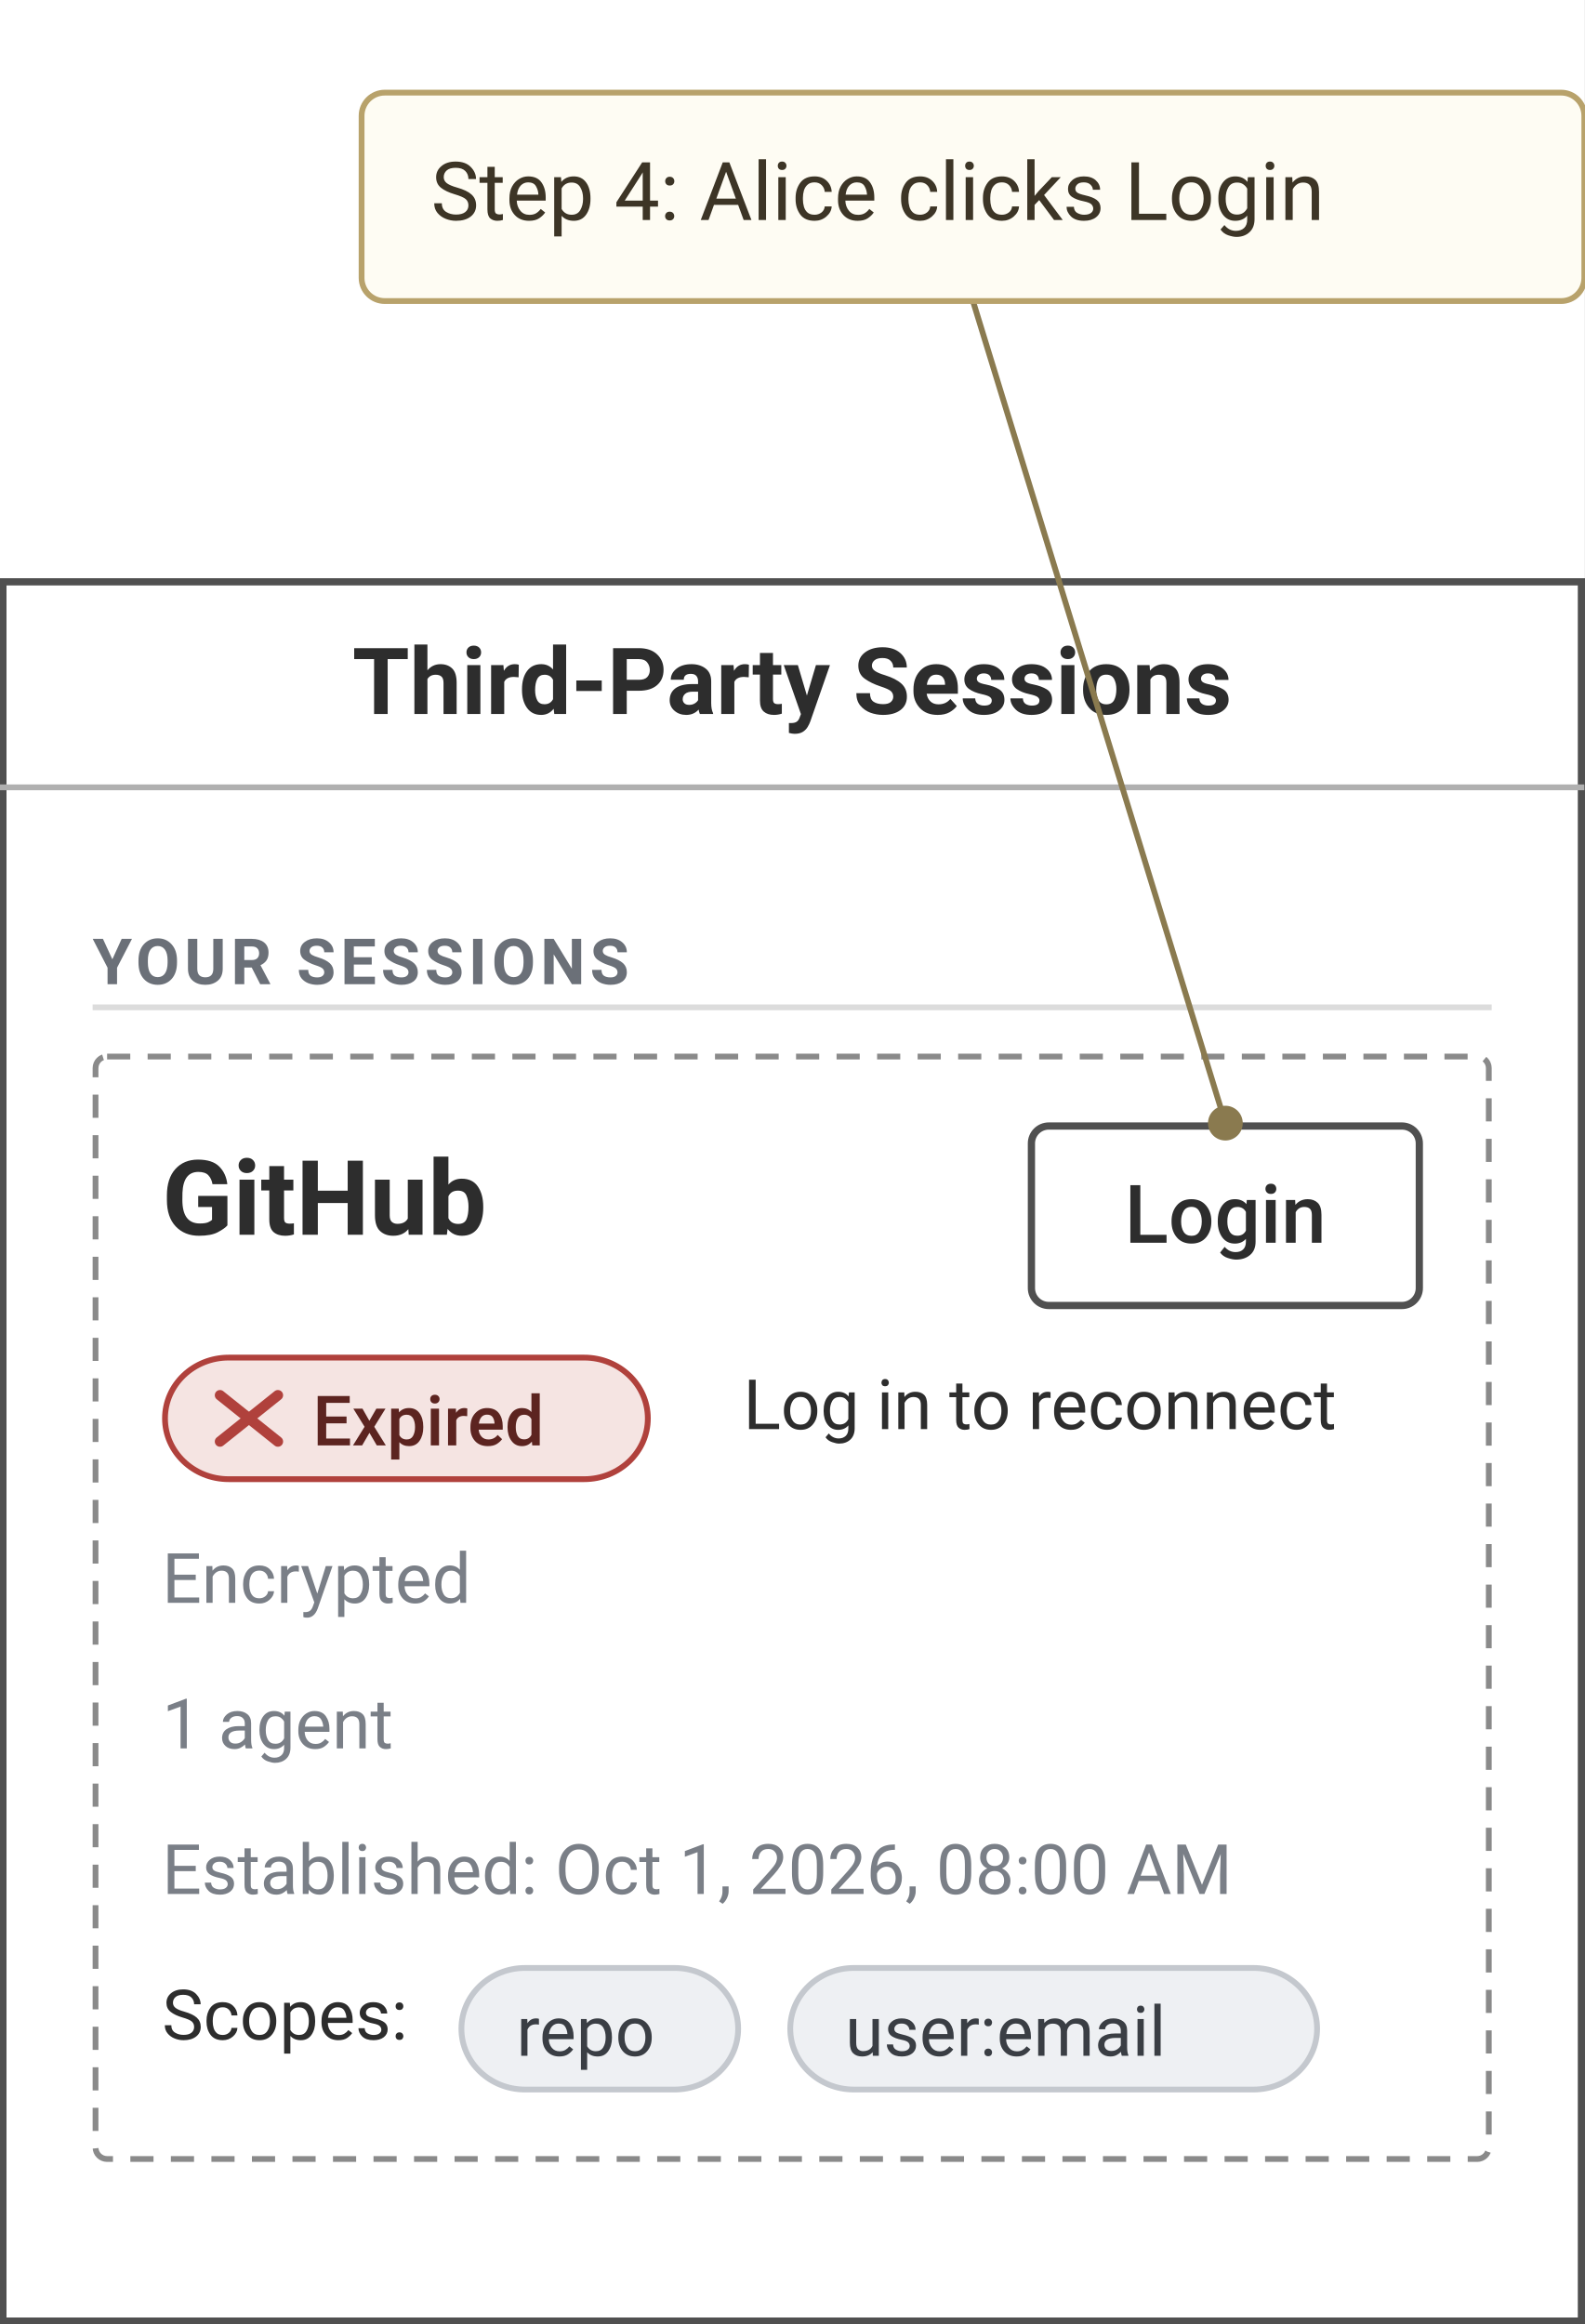
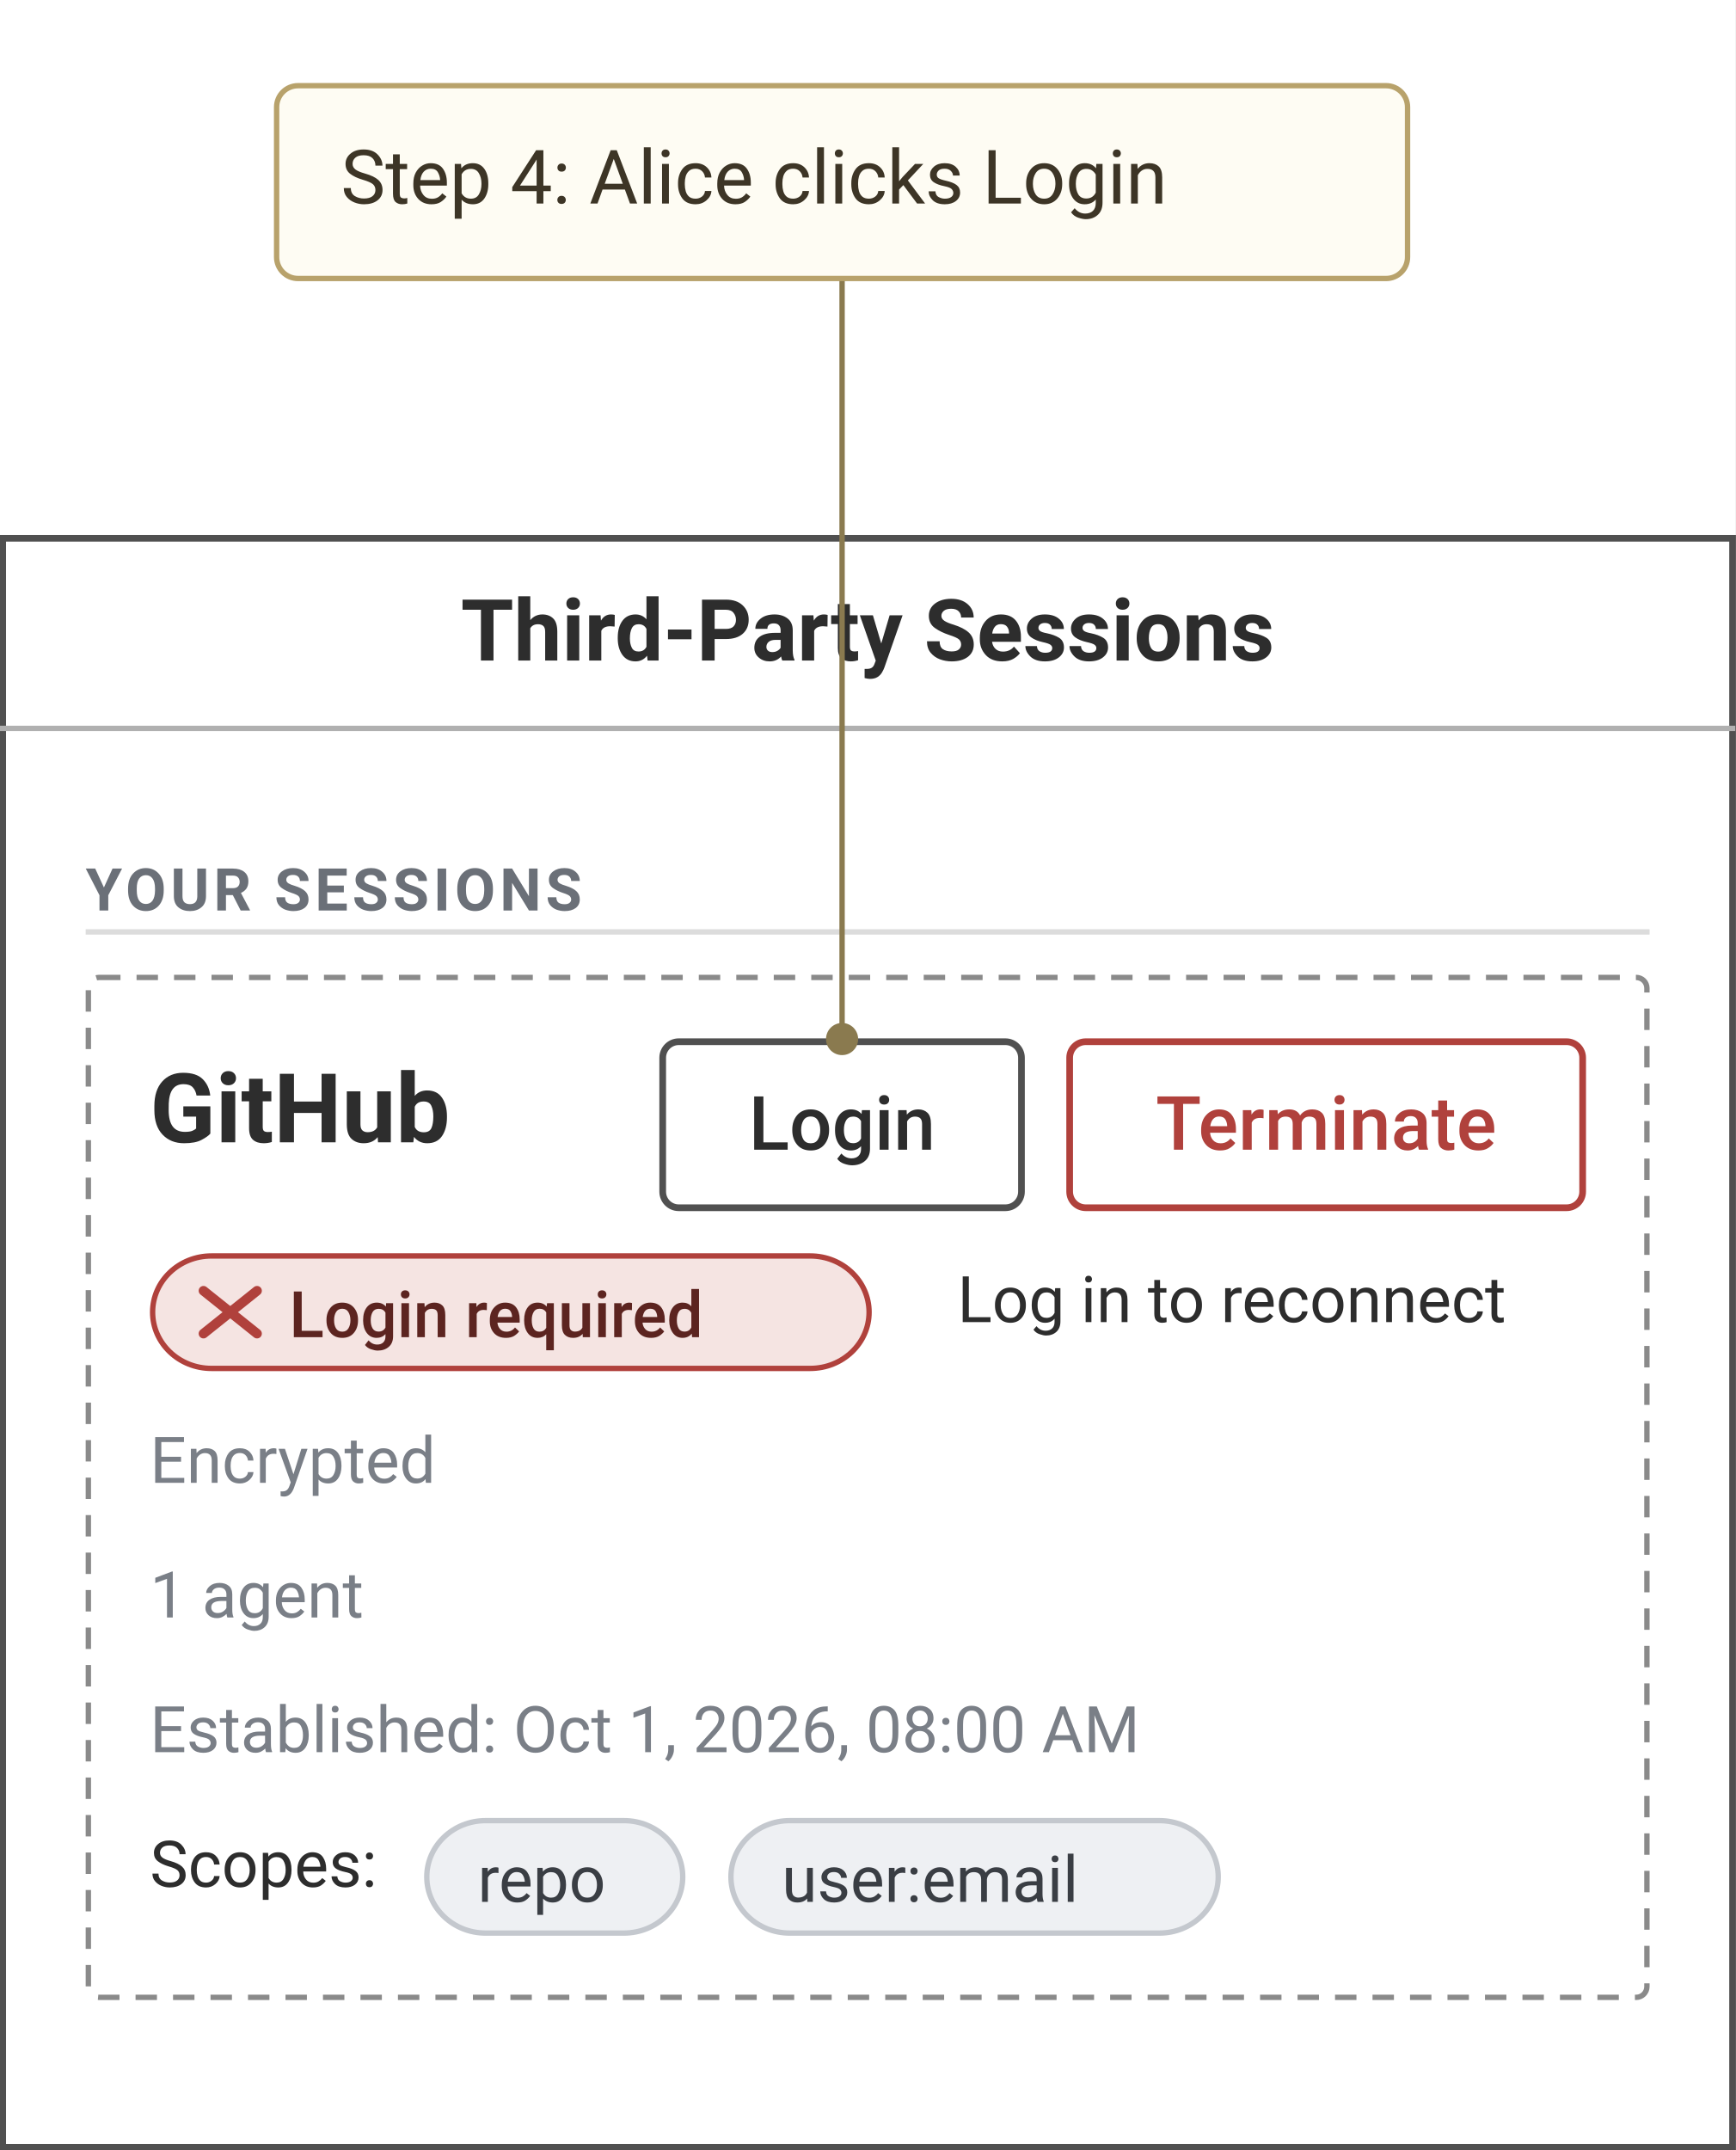
- <svg xmlns="http://www.w3.org/2000/svg" width="273.657" height="401.429" viewBox="0 0 273.657 401.429" font-family="system-ui, -apple-system, &quot;Segoe UI&quot;, Roboto, sans-serif" font-size="14" id="wireframes/journey-1-c-expired.svg">
-   <rect x="0" y="0" width="273.657" height="401.429" fill="#ffffff" />
-   <rect x="0.5" y="100.5" width="272.657" height="300.429" fill="none" stroke="#505050" stroke-width="1.25" />
-   <line x1="0" y1="136" x2="273.657" y2="136" stroke="#b0b0b0" stroke-width="1" />
-   <text x="136.829" y="123.333" text-anchor="middle" font-size="16" font-weight="600" fill="#2d2d2d">Third-Party Sessions</text>
+ <svg xmlns="http://www.w3.org/2000/svg" width="324.057" height="401.429" viewBox="0 0 324.057 401.429" font-family="system-ui, -apple-system, &quot;Segoe UI&quot;, Roboto, sans-serif" font-size="14" id="wireframes/journey-1-c-expired.svg">
+   <rect x="0" y="0" width="324.057" height="401.429" fill="#ffffff" />
+   <rect x="0.5" y="100.5" width="323.057" height="300.429" fill="none" stroke="#505050" stroke-width="1.25" />
+   <line x1="0" y1="136" x2="324.057" y2="136" stroke="#b0b0b0" stroke-width="1" />
+   <text x="162.029" y="123.333" text-anchor="middle" font-size="16" font-weight="600" fill="#2d2d2d">Third-Party Sessions</text>
  <text x="16" y="170" font-size="11" font-weight="700" letter-spacing="0.8" fill="#6b7078">YOUR SESSIONS</text>
-   <line x1="16" y1="174" x2="257.657" y2="174" stroke="#c4c4c4" stroke-width="1" opacity="0.6" />
-   <rect x="16.5" y="182.5" width="240.657" height="190.429" fill="none" stroke="#8a8a8a" stroke-width="1" stroke-dasharray="4 3" rx="2" />
+   <line x1="16" y1="174" x2="308.057" y2="174" stroke="#c4c4c4" stroke-width="1" opacity="0.6" />
+   <rect x="16.5" y="182.5" width="291.057" height="190.429" fill="none" stroke="#8a8a8a" stroke-width="1" stroke-dasharray="4 3" rx="2" />
  <text x="28" y="213.286" font-weight="700" font-size="18" fill="#2d2d2d">GitHub</text>
  <g opacity="1">
-     <rect x="178.157" y="194.5" width="67" height="31" fill="#ffffff" stroke="#505050" stroke-width="1.25" rx="3" />
-     <text x="211.657" y="214.667" text-anchor="middle" font-weight="500" fill="#2d2d2d">Login</text>
+     <rect x="123.757" y="194.5" width="67" height="31" fill="#ffffff" stroke="#505050" stroke-width="1.25" rx="3" />
+     <text x="157.257" y="214.667" text-anchor="middle" font-weight="500" fill="#2d2d2d">Login</text>
  </g>
-   <rect x="28.5" y="234.5" width="83.4" height="21" rx="11" fill="#f5e4e2" stroke="#b0413c" stroke-width="1" />
+   <g opacity="1">
+     <rect x="199.757" y="194.5" width="95.8" height="31" fill="#ffffff" stroke="#b0413c" stroke-width="1.25" rx="3" />
+     <text x="247.657" y="214.667" text-anchor="middle" font-weight="500" fill="#b0413c">Terminate</text>
+   </g>
+   <rect x="28.5" y="234.5" width="133.8" height="21" rx="11" fill="#f5e4e2" stroke="#b0413c" stroke-width="1" />
  <line x1="38" y1="241" x2="48" y2="249" stroke="#b0413c" stroke-width="1.8" stroke-linecap="round" />
  <line x1="48" y1="241" x2="38" y2="249" stroke="#b0413c" stroke-width="1.8" stroke-linecap="round" />
-   <text x="54" y="249.667" font-size="12" font-weight="500" fill="#5c2420">Expired</text>
-   <text x="128.4" y="246.857" font-size="12" fill="#2d2d2d">Log in to reconnect</text>
+   <text x="54" y="249.667" font-size="12" font-weight="500" fill="#5c2420">Login required</text>
+   <text x="178.8" y="246.857" font-size="12" fill="#2d2d2d">Log in to reconnect</text>
  <text x="28" y="276.857" font-size="12" fill="#7a7f87">Encrypted</text>
  <text x="28" y="302" font-size="12" fill="#7a7f87">1 agent</text>
  <text x="28" y="327.143" font-size="12" fill="#7a7f87">Established: Oct 1, 2026, 08:00 AM</text>
  <text x="28" y="352.286" font-size="12" fill="#2d2d2d">Scopes:</text>
  <rect x="79.7" y="339.929" width="47.8" height="21" rx="11" fill="#eef0f3" stroke="#c4c8ce" stroke-width="1" />
  <text x="89.2" y="355.095" font-size="12" fill="#3a3e44">repo</text>
  <rect x="136.5" y="339.929" width="91" height="21" rx="11" fill="#eef0f3" stroke="#c4c8ce" stroke-width="1" />
  <text x="146" y="355.095" font-size="12" fill="#3a3e44">user:email</text>
-   <line x1="211.657" y1="194" x2="168.057" y2="52" stroke="#8a7a4f" stroke-width="1" />
-   <circle cx="211.657" cy="194" r="3" fill="#8a7a4f" />
-   <rect x="62.457" y="16" width="211.2" height="36" rx="4" ry="4" fill="#fefcf3" stroke="#b8a26b" stroke-width="1" />
-   <text x="74.457" y="38" fill="#3d3526">Step 4: Alice clicks Login</text>
+   <line x1="157.257" y1="194" x2="157.257" y2="52" stroke="#8a7a4f" stroke-width="1" />
+   <circle cx="157.257" cy="194" r="3" fill="#8a7a4f" />
+   <rect x="51.657" y="16" width="211.2" height="36" rx="4" ry="4" fill="#fefcf3" stroke="#b8a26b" stroke-width="1" />
+   <text x="63.657" y="38" fill="#3d3526">Step 4: Alice clicks Login</text>
</svg>
